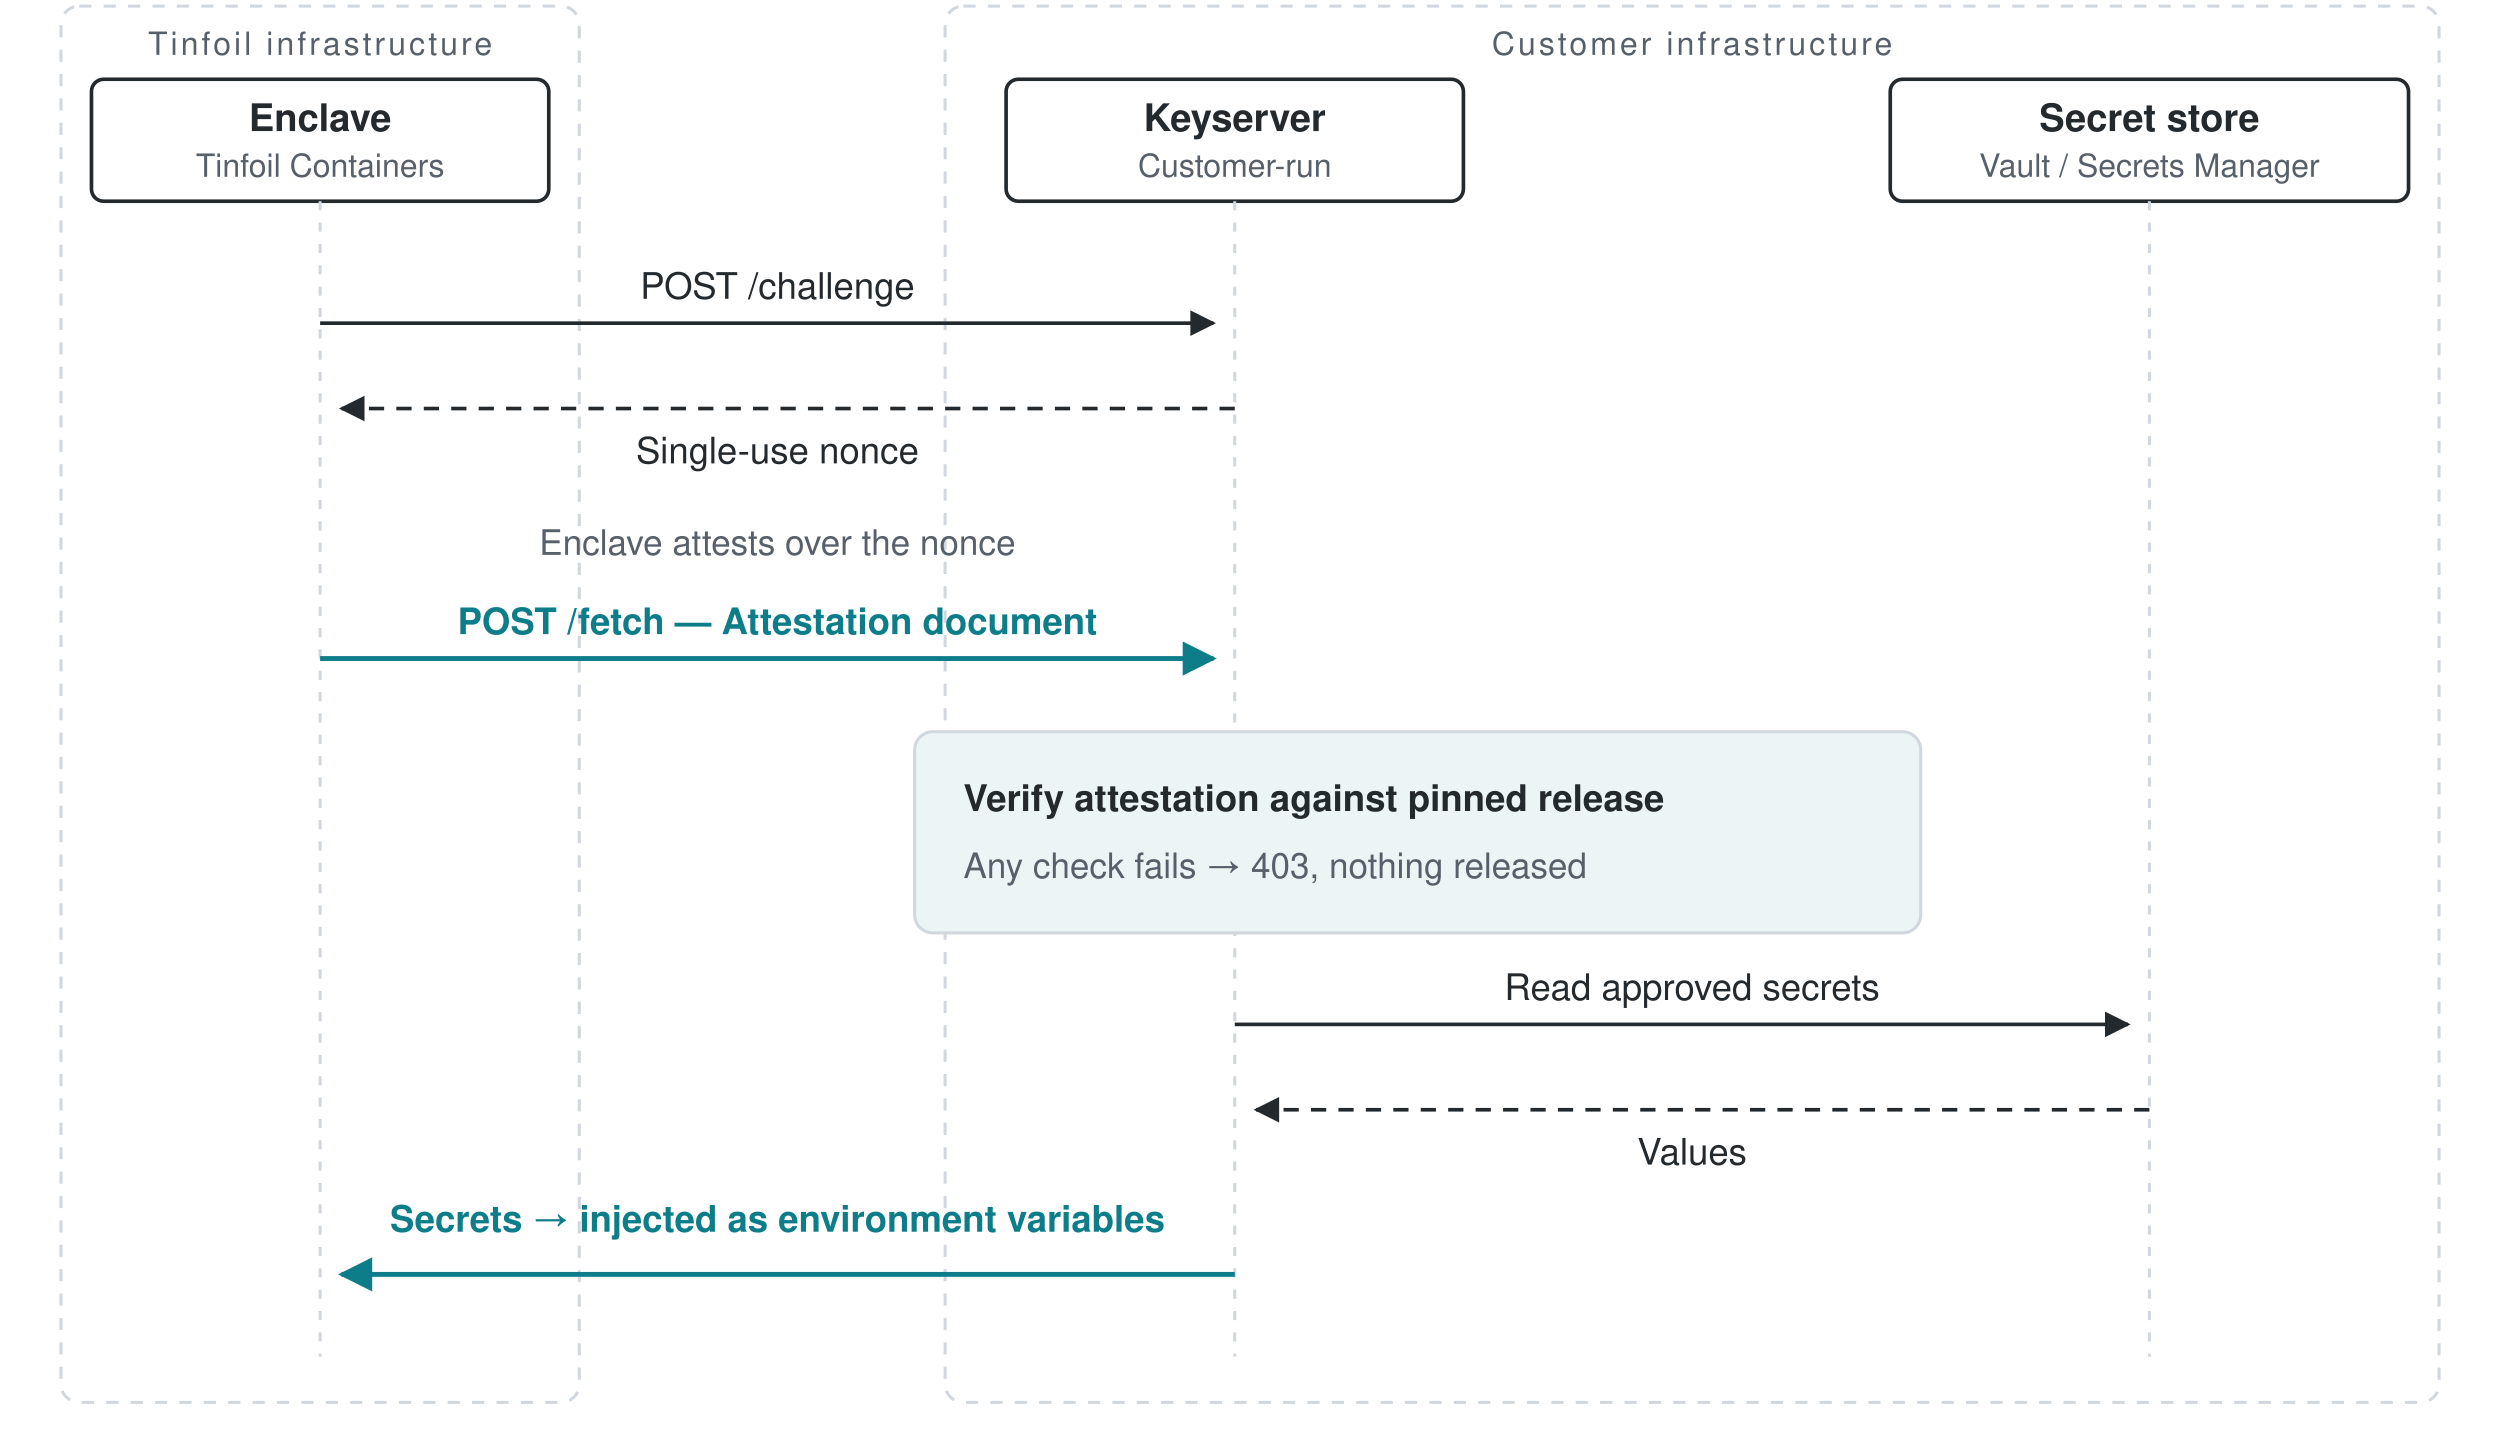
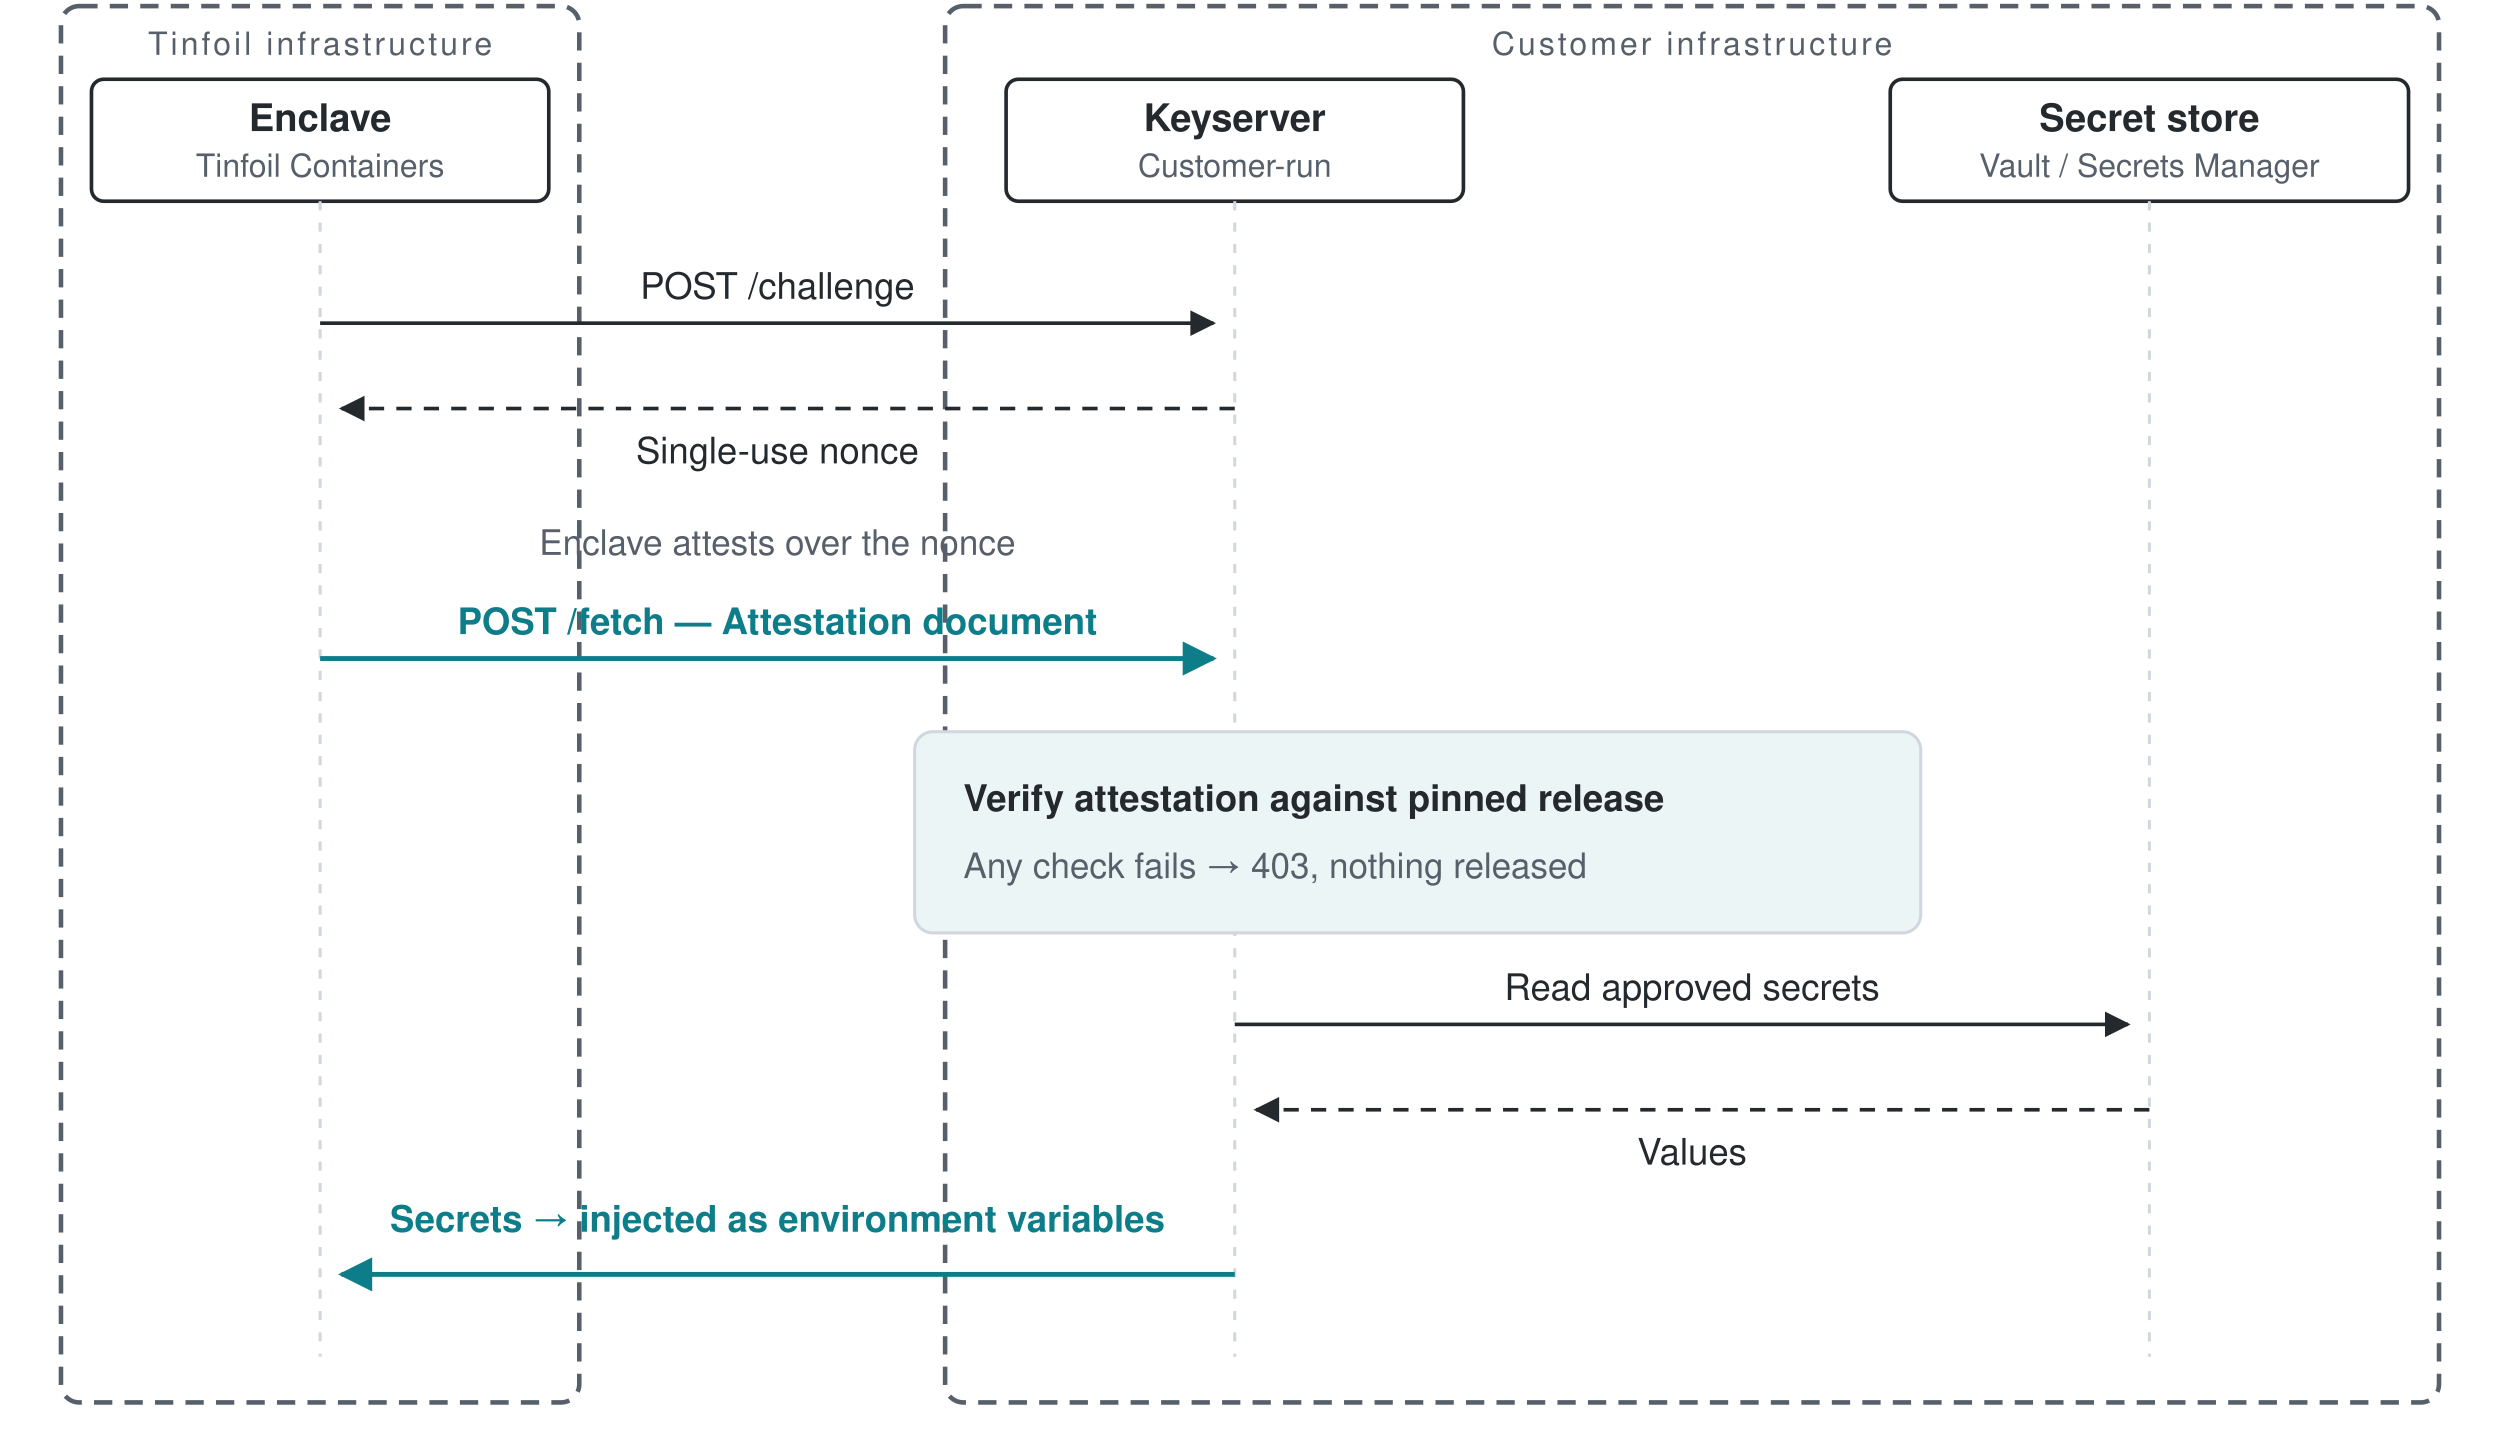
<svg xmlns="http://www.w3.org/2000/svg" viewBox="0 0 820 470" font-family="Helvetica, Arial, sans-serif">
  <defs>
    <marker id="arr" viewBox="0 0 10 10" refX="9" refY="5" markerWidth="7" markerHeight="7" orient="auto-start-reverse">
      <path d="M0,0 L10,5 L0,10 z" fill="#24292E" />
    </marker>
    <marker id="arrAccent" viewBox="0 0 10 10" refX="9" refY="5" markerWidth="7" markerHeight="7" orient="auto-start-reverse">
      <path d="M0,0 L10,5 L0,10 z" fill="#0E7D8A" />
    </marker>
  </defs>
-   <rect x="20" y="2" width="170" height="458" rx="6" fill="none" stroke="#D0D7DE" stroke-width="1" stroke-dasharray="4 4" />
-   <rect x="310" y="2" width="490" height="458" rx="6" fill="none" stroke="#D0D7DE" stroke-width="1" stroke-dasharray="4 4" />
+   <rect x="20" y="2" width="170" height="458" rx="6" fill="none" stroke="#57606A" stroke-width="1.5" stroke-dasharray="6 4" />
+   <rect x="310" y="2" width="490" height="458" rx="6" fill="none" stroke="#57606A" stroke-width="1.5" stroke-dasharray="6 4" />
  <text x="105" y="18" text-anchor="middle" font-size="10.5" letter-spacing="1" fill="#57606A">Tinfoil infrastructure</text>
  <text x="555" y="18" text-anchor="middle" font-size="10.5" letter-spacing="1" fill="#57606A">Customer infrastructure</text>
  <rect x="30" y="26" width="150" height="40" rx="4" fill="none" stroke="#24292E" stroke-width="1.2" />
  <text x="105" y="43" text-anchor="middle" font-size="12.5" font-weight="600" fill="#24292E">Enclave</text>
  <text x="105" y="58" text-anchor="middle" font-size="10.5" fill="#57606A">Tinfoil Containers</text>
  <rect x="330" y="26" width="150" height="40" rx="4" fill="none" stroke="#24292E" stroke-width="1.2" />
  <text x="405" y="43" text-anchor="middle" font-size="12.5" font-weight="600" fill="#24292E">Keyserver</text>
  <text x="405" y="58" text-anchor="middle" font-size="10.5" fill="#57606A">Customer-run</text>
  <rect x="620" y="26" width="170" height="40" rx="4" fill="none" stroke="#24292E" stroke-width="1.2" />
  <text x="705" y="43" text-anchor="middle" font-size="12.5" font-weight="600" fill="#24292E">Secret store</text>
  <text x="705" y="58" text-anchor="middle" font-size="10.5" fill="#57606A">Vault / Secrets Manager</text>
  <line x1="105" y1="66" x2="105" y2="445" stroke="#D0D7DE" stroke-width="1" stroke-dasharray="3 4" />
  <line x1="405" y1="66" x2="405" y2="445" stroke="#D0D7DE" stroke-width="1" stroke-dasharray="3 4" />
  <line x1="705" y1="66" x2="705" y2="445" stroke="#D0D7DE" stroke-width="1" stroke-dasharray="3 4" />
  <line x1="105" y1="106" x2="398" y2="106" stroke="#24292E" stroke-width="1.2" marker-end="url(#arr)" />
  <text x="255" y="98" text-anchor="middle" font-size="12" fill="#24292E">POST /challenge</text>
  <line x1="405" y1="134" x2="112" y2="134" stroke="#24292E" stroke-width="1.2" stroke-dasharray="5 4" marker-end="url(#arr)" />
  <text x="255" y="152" text-anchor="middle" font-size="12" fill="#24292E">Single-use nonce</text>
  <text x="255" y="182" text-anchor="middle" font-size="11.5" fill="#57606A">Enclave attests over the nonce</text>
  <line x1="105" y1="216" x2="398" y2="216" stroke="#0E7D8A" stroke-width="1.6" marker-end="url(#arrAccent)" />
  <text x="255" y="208" text-anchor="middle" font-size="12" font-weight="600" fill="#0E7D8A">POST /fetch — Attestation document</text>
  <rect x="300" y="240" width="330" height="66" rx="6" fill="#ECF5F6" stroke="#D0D7DE" />
  <text x="316" y="266" font-size="12" font-weight="600" fill="#24292E">Verify attestation against pinned release</text>
  <text x="316" y="288" font-size="11.5" fill="#57606A">Any check fails → 403, nothing released</text>
  <line x1="405" y1="336" x2="698" y2="336" stroke="#24292E" stroke-width="1.2" marker-end="url(#arr)" />
  <text x="555" y="328" text-anchor="middle" font-size="12" fill="#24292E">Read approved secrets</text>
  <line x1="705" y1="364" x2="412" y2="364" stroke="#24292E" stroke-width="1.2" stroke-dasharray="5 4" marker-end="url(#arr)" />
  <text x="555" y="382" text-anchor="middle" font-size="12" fill="#24292E">Values</text>
  <line x1="405" y1="418" x2="112" y2="418" stroke="#0E7D8A" stroke-width="1.6" marker-end="url(#arrAccent)" />
  <text x="255" y="404" text-anchor="middle" font-size="12" font-weight="600" fill="#0E7D8A">Secrets → injected as environment variables</text>
</svg>
